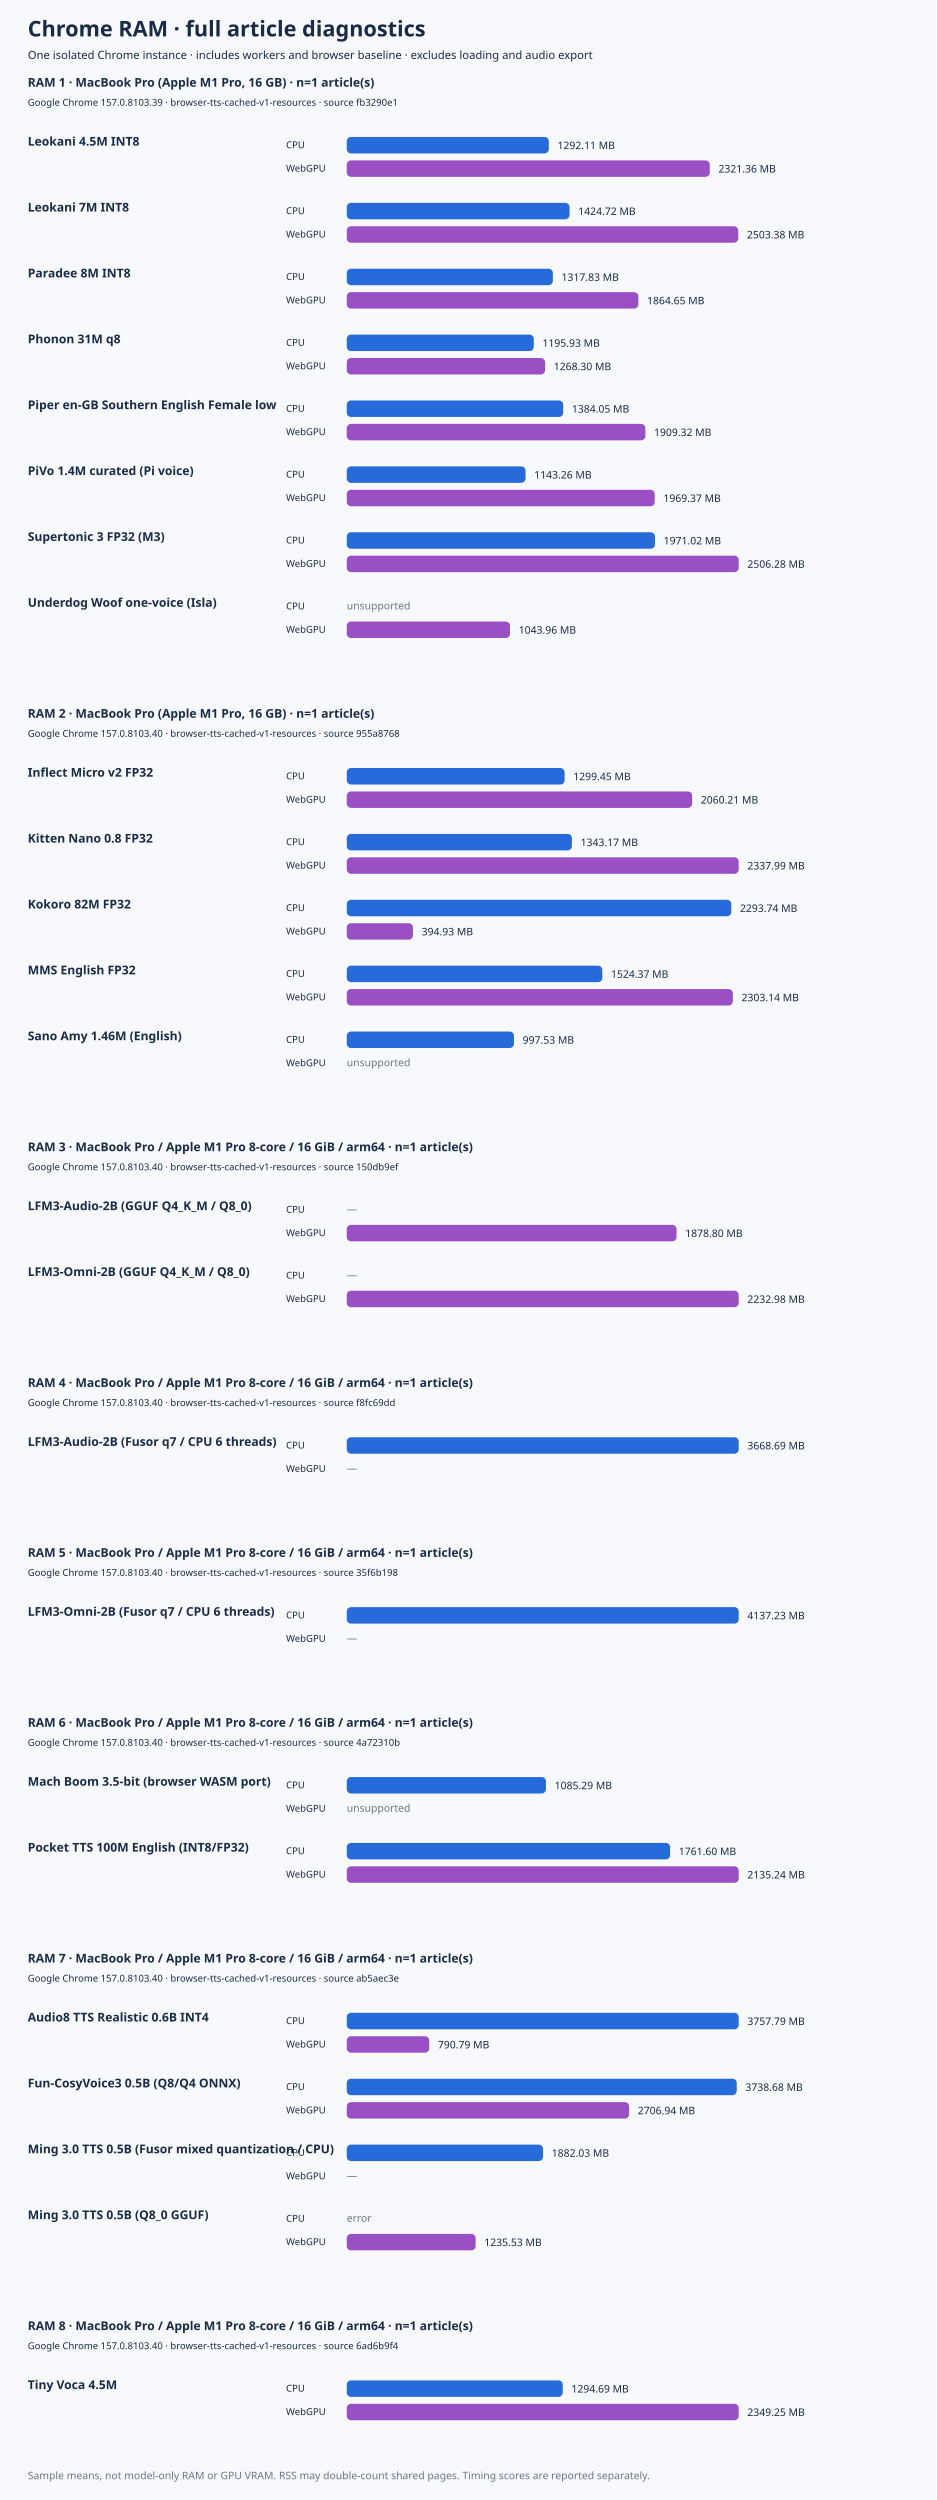
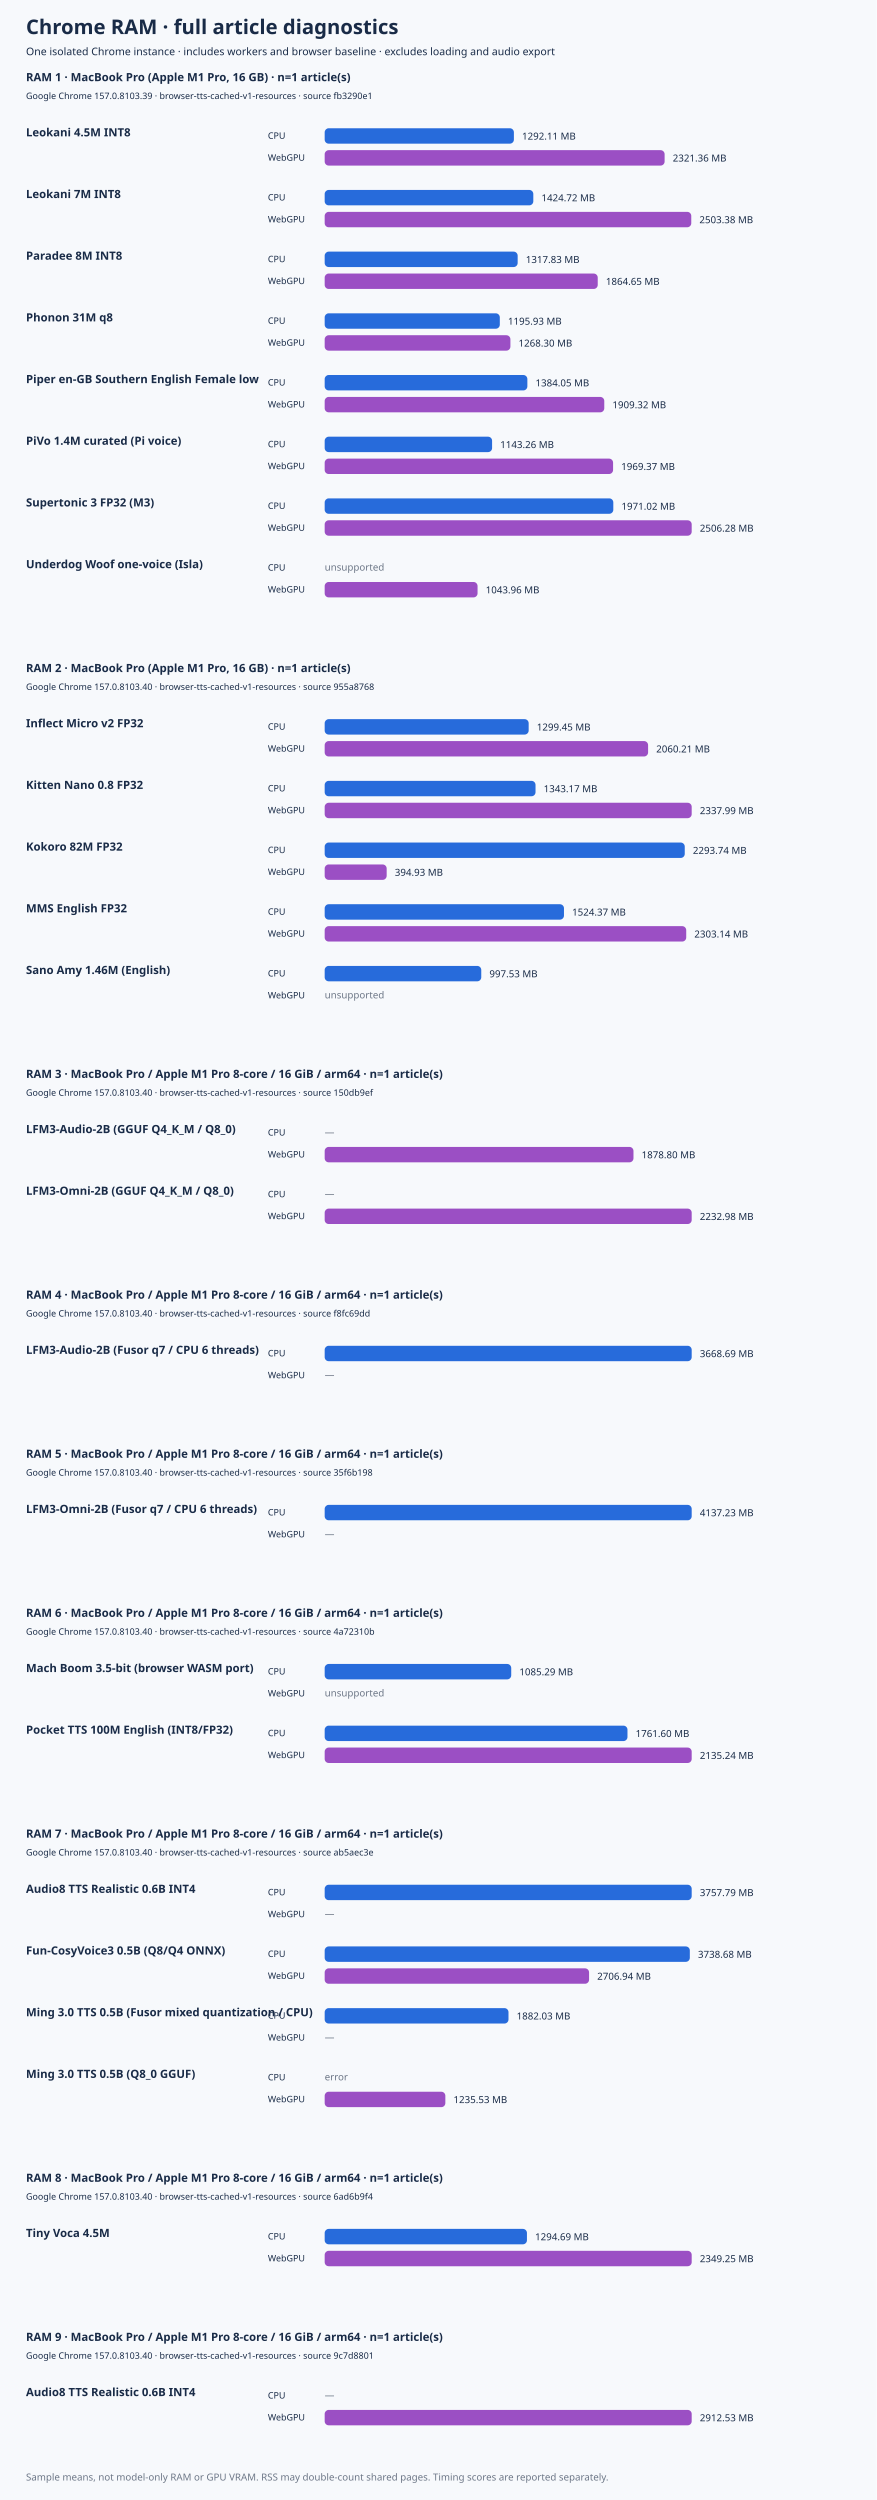
- <svg xmlns="http://www.w3.org/2000/svg" width="1080" height="2884" viewBox="0 0 1080 2884" role="img" aria-labelledby="title desc">
+ <svg xmlns="http://www.w3.org/2000/svg" width="1080" height="3080" viewBox="0 0 1080 3080" role="img" aria-labelledby="title desc">
  <rect width="100%" height="100%" fill="#f7f9fc" />
  <g font-family="system-ui,sans-serif" fill="#192b47">
    <text x="32" y="42" font-size="25" font-weight="700">Chrome RAM · full article diagnostics</text>
    <text x="32" y="68" font-size="13">One isolated Chrome instance · includes workers and browser baseline · excludes loading and audio export</text>
    <text x="32" y="100" font-size="14" font-weight="700">RAM 1 · MacBook Pro (Apple M1 Pro, 16 GB) · n=1 article(s)</text>
    <text x="32" y="122" font-size="11">Google Chrome 157.0.8103.39 · browser-tts-cached-v1-resources · source fb3290e1</text>
    <text x="32" y="168" font-size="14" font-weight="600">Leokani 4.5M INT8</text>
    <text x="330" y="171" font-size="11">CPU</text>
    <rect x="400" y="158" width="233.12" height="19" rx="5" fill="#276bdb" />
    <text x="643.12" y="172" font-size="12">1292.11 MB</text>
    <text x="330" y="198" font-size="11">WebGPU</text>
    <rect x="400" y="185" width="418.81" height="19" rx="5" fill="#9b4fc4" />
    <text x="828.81" y="199" font-size="12">2321.36 MB</text>
    <text x="32" y="244" font-size="14" font-weight="600">Leokani 7M INT8</text>
    <text x="330" y="247" font-size="11">CPU</text>
    <rect x="400" y="234" width="257.04" height="19" rx="5" fill="#276bdb" />
    <text x="667.04" y="248" font-size="12">1424.72 MB</text>
    <text x="330" y="274" font-size="11">WebGPU</text>
    <rect x="400" y="261" width="451.65" height="19" rx="5" fill="#9b4fc4" />
    <text x="861.65" y="275" font-size="12">2503.38 MB</text>
    <text x="32" y="320" font-size="14" font-weight="600">Paradee 8M INT8</text>
    <text x="330" y="323" font-size="11">CPU</text>
    <rect x="400" y="310" width="237.76" height="19" rx="5" fill="#276bdb" />
    <text x="647.76" y="324" font-size="12">1317.83 MB</text>
    <text x="330" y="350" font-size="11">WebGPU</text>
    <rect x="400" y="337" width="336.41" height="19" rx="5" fill="#9b4fc4" />
    <text x="746.41" y="351" font-size="12">1864.65 MB</text>
    <text x="32" y="396" font-size="14" font-weight="600">Phonon 31M q8</text>
    <text x="330" y="399" font-size="11">CPU</text>
    <rect x="400" y="386" width="215.77" height="19" rx="5" fill="#276bdb" />
    <text x="625.77" y="400" font-size="12">1195.93 MB</text>
    <text x="330" y="426" font-size="11">WebGPU</text>
    <rect x="400" y="413" width="228.82" height="19" rx="5" fill="#9b4fc4" />
    <text x="638.82" y="427" font-size="12">1268.30 MB</text>
    <text x="32" y="472" font-size="14" font-weight="600">Piper en-GB Southern English Female low</text>
    <text x="330" y="475" font-size="11">CPU</text>
    <rect x="400" y="462" width="249.71" height="19" rx="5" fill="#276bdb" />
    <text x="659.71" y="476" font-size="12">1384.05 MB</text>
    <text x="330" y="502" font-size="11">WebGPU</text>
    <rect x="400" y="489" width="344.47" height="19" rx="5" fill="#9b4fc4" />
    <text x="754.47" y="503" font-size="12">1909.32 MB</text>
    <text x="32" y="548" font-size="14" font-weight="600">PiVo 1.4M curated (Pi voice)</text>
    <text x="330" y="551" font-size="11">CPU</text>
    <rect x="400" y="538" width="206.26" height="19" rx="5" fill="#276bdb" />
    <text x="616.26" y="552" font-size="12">1143.26 MB</text>
    <text x="330" y="578" font-size="11">WebGPU</text>
    <rect x="400" y="565" width="355.31" height="19" rx="5" fill="#9b4fc4" />
    <text x="765.31" y="579" font-size="12">1969.37 MB</text>
    <text x="32" y="624" font-size="14" font-weight="600">Supertonic 3 FP32 (M3)</text>
    <text x="330" y="627" font-size="11">CPU</text>
    <rect x="400" y="614" width="355.60" height="19" rx="5" fill="#276bdb" />
    <text x="765.60" y="628" font-size="12">1971.02 MB</text>
    <text x="330" y="654" font-size="11">WebGPU</text>
    <rect x="400" y="641" width="452.17" height="19" rx="5" fill="#9b4fc4" />
    <text x="862.17" y="655" font-size="12">2506.28 MB</text>
    <text x="32" y="700" font-size="14" font-weight="600">Underdog Woof one-voice (Isla)</text>
    <text x="330" y="703" font-size="11">CPU</text>
    <text x="400" y="703" font-size="12" fill="#6c7686">unsupported</text>
    <text x="330" y="730" font-size="11">WebGPU</text>
    <rect x="400" y="717" width="188.35" height="19" rx="5" fill="#9b4fc4" />
    <text x="598.35" y="731" font-size="12">1043.96 MB</text>
    <text x="32" y="828" font-size="14" font-weight="700">RAM 2 · MacBook Pro (Apple M1 Pro, 16 GB) · n=1 article(s)</text>
    <text x="32" y="850" font-size="11">Google Chrome 157.0.8103.40 · browser-tts-cached-v1-resources · source 955a8768</text>
    <text x="32" y="896" font-size="14" font-weight="600">Inflect Micro v2 FP32</text>
    <text x="330" y="899" font-size="11">CPU</text>
    <rect x="400" y="886" width="251.32" height="19" rx="5" fill="#276bdb" />
    <text x="661.32" y="900" font-size="12">1299.45 MB</text>
    <text x="330" y="926" font-size="11">WebGPU</text>
    <rect x="400" y="913" width="398.45" height="19" rx="5" fill="#9b4fc4" />
    <text x="808.45" y="927" font-size="12">2060.21 MB</text>
    <text x="32" y="972" font-size="14" font-weight="600">Kitten Nano 0.8 FP32</text>
    <text x="330" y="975" font-size="11">CPU</text>
    <rect x="400" y="962" width="259.77" height="19" rx="5" fill="#276bdb" />
    <text x="669.77" y="976" font-size="12">1343.17 MB</text>
    <text x="330" y="1002" font-size="11">WebGPU</text>
    <rect x="400" y="989" width="452.17" height="19" rx="5" fill="#9b4fc4" />
    <text x="862.17" y="1003" font-size="12">2337.99 MB</text>
    <text x="32" y="1048" font-size="14" font-weight="600">Kokoro 82M FP32</text>
    <text x="330" y="1051" font-size="11">CPU</text>
    <rect x="400" y="1038" width="443.61" height="19" rx="5" fill="#276bdb" />
    <text x="853.61" y="1052" font-size="12">2293.74 MB</text>
    <text x="330" y="1078" font-size="11">WebGPU</text>
    <rect x="400" y="1065" width="76.38" height="19" rx="5" fill="#9b4fc4" />
    <text x="486.38" y="1079" font-size="12">394.93 MB</text>
    <text x="32" y="1124" font-size="14" font-weight="600">MMS English FP32</text>
    <text x="330" y="1127" font-size="11">CPU</text>
    <rect x="400" y="1114" width="294.82" height="19" rx="5" fill="#276bdb" />
    <text x="704.82" y="1128" font-size="12">1524.37 MB</text>
    <text x="330" y="1154" font-size="11">WebGPU</text>
    <rect x="400" y="1141" width="445.43" height="19" rx="5" fill="#9b4fc4" />
    <text x="855.43" y="1155" font-size="12">2303.14 MB</text>
    <text x="32" y="1200" font-size="14" font-weight="600">Sano Amy 1.46M (English)</text>
    <text x="330" y="1203" font-size="11">CPU</text>
    <rect x="400" y="1190" width="192.92" height="19" rx="5" fill="#276bdb" />
    <text x="602.92" y="1204" font-size="12">997.53 MB</text>
    <text x="330" y="1230" font-size="11">WebGPU</text>
    <text x="400" y="1230" font-size="12" fill="#6c7686">unsupported</text>
    <text x="32" y="1328" font-size="14" font-weight="700">RAM 3 · MacBook Pro / Apple M1 Pro 8-core / 16 GiB / arm64 · n=1 article(s)</text>
    <text x="32" y="1350" font-size="11">Google Chrome 157.0.8103.40 · browser-tts-cached-v1-resources · source 150db9ef</text>
    <text x="32" y="1396" font-size="14" font-weight="600">LFM3-Audio-2B (GGUF Q4_K_M / Q8_0)</text>
    <text x="330" y="1399" font-size="11">CPU</text>
    <text x="400" y="1399" font-size="12" fill="#6c7686">—</text>
    <text x="330" y="1426" font-size="11">WebGPU</text>
    <rect x="400" y="1413" width="380.45" height="19" rx="5" fill="#9b4fc4" />
    <text x="790.45" y="1427" font-size="12">1878.80 MB</text>
    <text x="32" y="1472" font-size="14" font-weight="600">LFM3-Omni-2B (GGUF Q4_K_M / Q8_0)</text>
    <text x="330" y="1475" font-size="11">CPU</text>
    <text x="400" y="1475" font-size="12" fill="#6c7686">—</text>
    <text x="330" y="1502" font-size="11">WebGPU</text>
    <rect x="400" y="1489" width="452.17" height="19" rx="5" fill="#9b4fc4" />
    <text x="862.17" y="1503" font-size="12">2232.98 MB</text>
    <text x="32" y="1600" font-size="14" font-weight="700">RAM 4 · MacBook Pro / Apple M1 Pro 8-core / 16 GiB / arm64 · n=1 article(s)</text>
    <text x="32" y="1622" font-size="11">Google Chrome 157.0.8103.40 · browser-tts-cached-v1-resources · source f8fc69dd</text>
    <text x="32" y="1668" font-size="14" font-weight="600">LFM3-Audio-2B (Fusor q7 / CPU 6 threads)</text>
    <text x="330" y="1671" font-size="11">CPU</text>
    <rect x="400" y="1658" width="452.17" height="19" rx="5" fill="#276bdb" />
    <text x="862.17" y="1672" font-size="12">3668.69 MB</text>
    <text x="330" y="1698" font-size="11">WebGPU</text>
    <text x="400" y="1698" font-size="12" fill="#6c7686">—</text>
    <text x="32" y="1796" font-size="14" font-weight="700">RAM 5 · MacBook Pro / Apple M1 Pro 8-core / 16 GiB / arm64 · n=1 article(s)</text>
    <text x="32" y="1818" font-size="11">Google Chrome 157.0.8103.40 · browser-tts-cached-v1-resources · source 35f6b198</text>
    <text x="32" y="1864" font-size="14" font-weight="600">LFM3-Omni-2B (Fusor q7 / CPU 6 threads)</text>
    <text x="330" y="1867" font-size="11">CPU</text>
    <rect x="400" y="1854" width="452.17" height="19" rx="5" fill="#276bdb" />
    <text x="862.17" y="1868" font-size="12">4137.23 MB</text>
    <text x="330" y="1894" font-size="11">WebGPU</text>
    <text x="400" y="1894" font-size="12" fill="#6c7686">—</text>
    <text x="32" y="1992" font-size="14" font-weight="700">RAM 6 · MacBook Pro / Apple M1 Pro 8-core / 16 GiB / arm64 · n=1 article(s)</text>
    <text x="32" y="2014" font-size="11">Google Chrome 157.0.8103.40 · browser-tts-cached-v1-resources · source 4a72310b</text>
    <text x="32" y="2060" font-size="14" font-weight="600">Mach Boom 3.5-bit (browser WASM port)</text>
    <text x="330" y="2063" font-size="11">CPU</text>
    <rect x="400" y="2050" width="229.83" height="19" rx="5" fill="#276bdb" />
    <text x="639.83" y="2064" font-size="12">1085.29 MB</text>
    <text x="330" y="2090" font-size="11">WebGPU</text>
    <text x="400" y="2090" font-size="12" fill="#6c7686">unsupported</text>
    <text x="32" y="2136" font-size="14" font-weight="600">Pocket TTS 100M English (INT8/FP32)</text>
    <text x="330" y="2139" font-size="11">CPU</text>
    <rect x="400" y="2126" width="373.05" height="19" rx="5" fill="#276bdb" />
    <text x="783.05" y="2140" font-size="12">1761.60 MB</text>
    <text x="330" y="2166" font-size="11">WebGPU</text>
    <rect x="400" y="2153" width="452.17" height="19" rx="5" fill="#9b4fc4" />
    <text x="862.17" y="2167" font-size="12">2135.24 MB</text>
    <text x="32" y="2264" font-size="14" font-weight="700">RAM 7 · MacBook Pro / Apple M1 Pro 8-core / 16 GiB / arm64 · n=1 article(s)</text>
    <text x="32" y="2286" font-size="11">Google Chrome 157.0.8103.40 · browser-tts-cached-v1-resources · source ab5aec3e</text>
    <text x="32" y="2332" font-size="14" font-weight="600">Audio8 TTS Realistic 0.6B INT4</text>
    <text x="330" y="2335" font-size="11">CPU</text>
    <rect x="400" y="2322" width="452.17" height="19" rx="5" fill="#276bdb" />
    <text x="862.17" y="2336" font-size="12">3757.79 MB</text>
    <text x="330" y="2362" font-size="11">WebGPU</text>
-     <rect x="400" y="2349" width="95.16" height="19" rx="5" fill="#9b4fc4" />
-     <text x="505.16" y="2363" font-size="12">790.79 MB</text>
+     <text x="400" y="2362" font-size="12" fill="#6c7686">—</text>
    <text x="32" y="2408" font-size="14" font-weight="600">Fun-CosyVoice3 0.5B (Q8/Q4 ONNX)</text>
    <text x="330" y="2411" font-size="11">CPU</text>
    <rect x="400" y="2398" width="449.87" height="19" rx="5" fill="#276bdb" />
    <text x="859.87" y="2412" font-size="12">3738.68 MB</text>
    <text x="330" y="2438" font-size="11">WebGPU</text>
    <rect x="400" y="2425" width="325.73" height="19" rx="5" fill="#9b4fc4" />
    <text x="735.73" y="2439" font-size="12">2706.94 MB</text>
    <text x="32" y="2484" font-size="14" font-weight="600">Ming 3.0 TTS 0.5B (Fusor mixed quantization / CPU)</text>
    <text x="330" y="2487" font-size="11">CPU</text>
    <rect x="400" y="2474" width="226.46" height="19" rx="5" fill="#276bdb" />
    <text x="636.46" y="2488" font-size="12">1882.03 MB</text>
    <text x="330" y="2514" font-size="11">WebGPU</text>
    <text x="400" y="2514" font-size="12" fill="#6c7686">—</text>
    <text x="32" y="2560" font-size="14" font-weight="600">Ming 3.0 TTS 0.5B (Q8_0 GGUF)</text>
    <text x="330" y="2563" font-size="11">CPU</text>
    <text x="400" y="2563" font-size="12" fill="#6c7686">error</text>
    <text x="330" y="2590" font-size="11">WebGPU</text>
    <rect x="400" y="2577" width="148.67" height="19" rx="5" fill="#9b4fc4" />
    <text x="558.67" y="2591" font-size="12">1235.53 MB</text>
    <text x="32" y="2688" font-size="14" font-weight="700">RAM 8 · MacBook Pro / Apple M1 Pro 8-core / 16 GiB / arm64 · n=1 article(s)</text>
    <text x="32" y="2710" font-size="11">Google Chrome 157.0.8103.40 · browser-tts-cached-v1-resources · source 6ad6b9f4</text>
    <text x="32" y="2756" font-size="14" font-weight="600">Tiny Voca 4.5M</text>
    <text x="330" y="2759" font-size="11">CPU</text>
    <rect x="400" y="2746" width="249.20" height="19" rx="5" fill="#276bdb" />
    <text x="659.20" y="2760" font-size="12">1294.69 MB</text>
    <text x="330" y="2786" font-size="11">WebGPU</text>
    <rect x="400" y="2773" width="452.17" height="19" rx="5" fill="#9b4fc4" />
    <text x="862.17" y="2787" font-size="12">2349.25 MB</text>
-     <text x="32" y="2860" font-size="12" fill="#6c7686">Sample means, not model-only RAM or GPU VRAM. RSS may double-count shared pages. Timing scores are reported separately.</text>
+     <text x="32" y="2884" font-size="14" font-weight="700">RAM 9 · MacBook Pro / Apple M1 Pro 8-core / 16 GiB / arm64 · n=1 article(s)</text>
+     <text x="32" y="2906" font-size="11">Google Chrome 157.0.8103.40 · browser-tts-cached-v1-resources · source 9c7d8801</text>
+     <text x="32" y="2952" font-size="14" font-weight="600">Audio8 TTS Realistic 0.6B INT4</text>
+     <text x="330" y="2955" font-size="11">CPU</text>
+     <text x="400" y="2955" font-size="12" fill="#6c7686">—</text>
+     <text x="330" y="2982" font-size="11">WebGPU</text>
+     <rect x="400" y="2969" width="452.17" height="19" rx="5" fill="#9b4fc4" />
+     <text x="862.17" y="2983" font-size="12">2912.53 MB</text>
+     <text x="32" y="3056" font-size="12" fill="#6c7686">Sample means, not model-only RAM or GPU VRAM. RSS may double-count shared pages. Timing scores are reported separately.</text>
  </g>
</svg>
